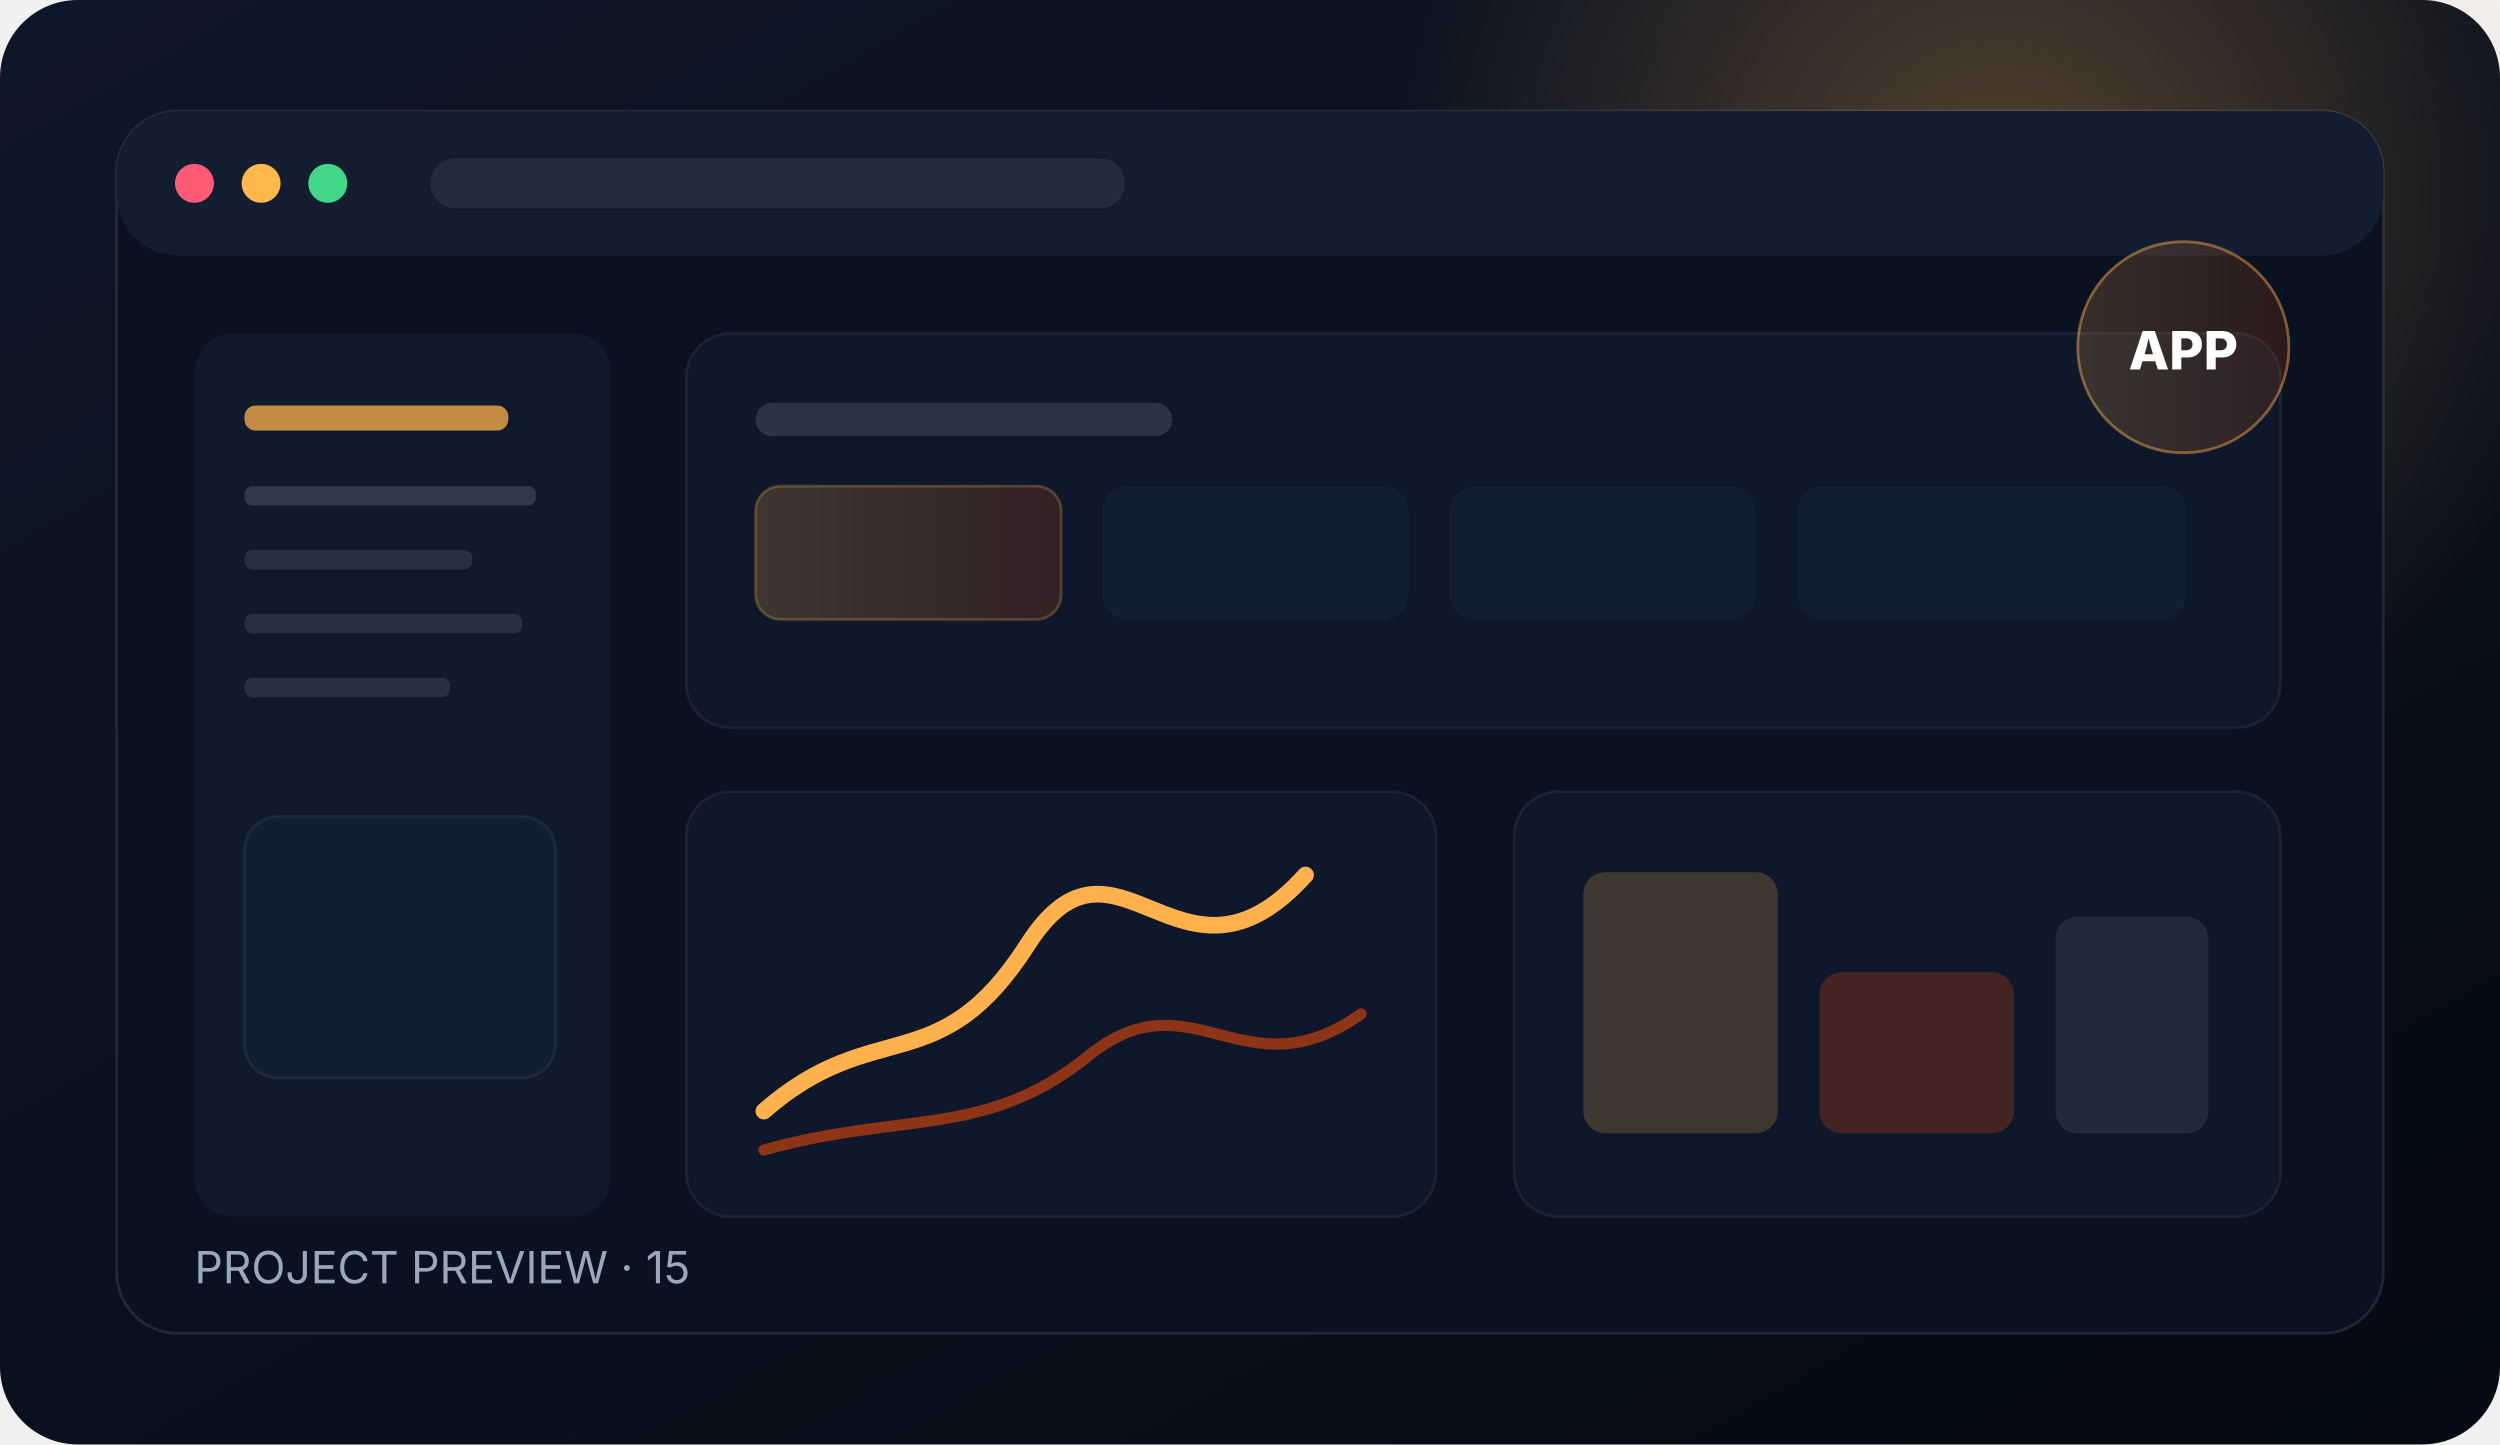
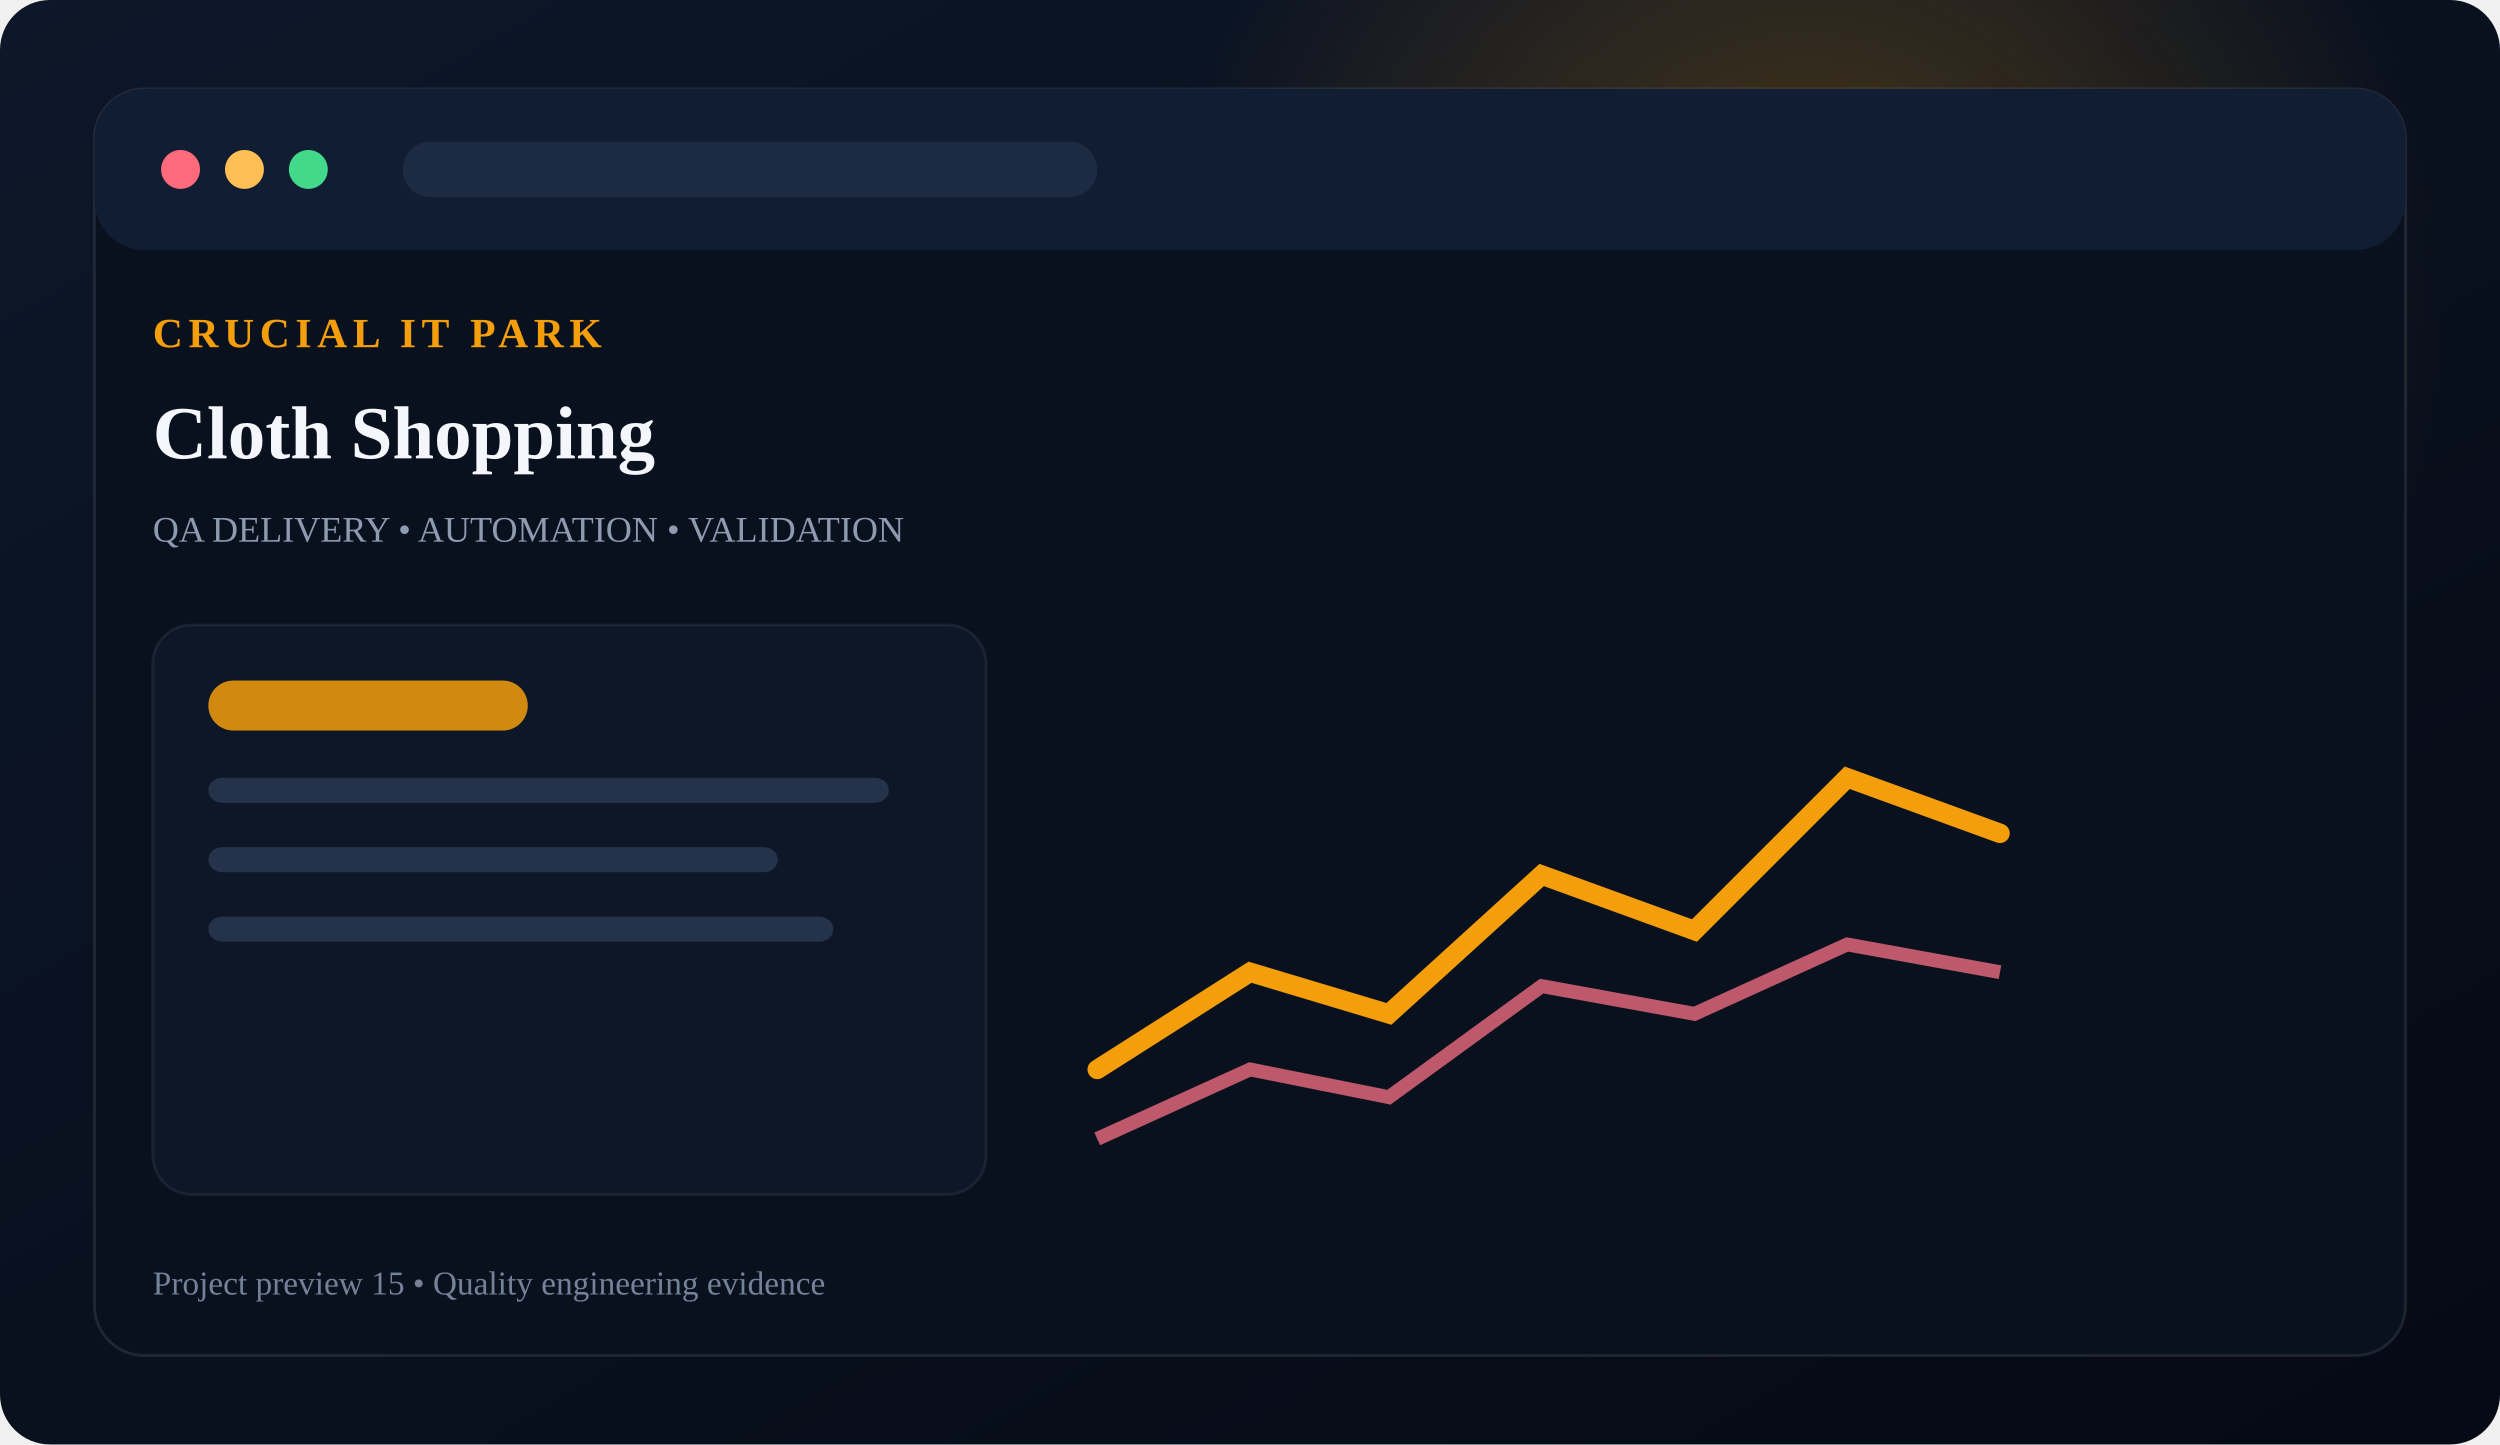
<svg xmlns="http://www.w3.org/2000/svg" viewBox="0 0 900 520">
  <defs>
    <linearGradient id="bg" x1="0" y1="0" x2="1" y2="1">
-       <stop offset="0" stop-color="#0e1728" />
+       <stop offset="0" stop-color="#0d1729" />
      <stop offset="1" stop-color="#050a14" />
    </linearGradient>
-     <linearGradient id="accent" x1="0" y1="0" x2="1" y2="0">
-       <stop offset="0" stop-color="#ffb14e" />
-       <stop offset="1" stop-color="#c2410c" />
-     </linearGradient>
-     <radialGradient id="glow">
-       <stop offset="0" stop-color="#ffb14e" stop-opacity=".30" />
-       <stop offset="1" stop-color="#ffb14e" stop-opacity="0" />
+     <radialGradient id="g">
+       <stop offset="0" stop-color="#f59e0b" stop-opacity=".28" />
+       <stop offset="1" stop-color="#f59e0b" stop-opacity="0" />
    </radialGradient>
-     <filter id="shadow">
-       <feDropShadow dx="0" dy="18" stdDeviation="20" flood-color="#000" flood-opacity=".45" />
-     </filter>
  </defs>
-   <rect width="900" height="520" rx="28" fill="url(#bg)" />
-   <circle cx="720" cy="70" r="220" fill="url(#glow)" />
-   <rect x="42" y="40" width="816" height="440" rx="22" fill="#0a1120" stroke="#ffffff" stroke-opacity=".10" />
-   <rect x="42" y="40" width="816" height="52" rx="22" fill="#121d30" />
-   <circle cx="70" cy="66" r="7" fill="#ff5b74" />
-   <circle cx="94" cy="66" r="7" fill="#ffb84d" />
-   <circle cx="118" cy="66" r="7" fill="#43d78a" />
-   <rect x="155" y="57" width="250" height="18" rx="9" fill="#ffffff" fill-opacity=".07" />
-   <rect x="70" y="120" width="150" height="318" rx="14" fill="#0f1a2c" />
-   <rect x="88" y="146" width="95" height="9" rx="4" fill="#ffb14e" fill-opacity=".75" />
-   <rect x="88" y="175" width="105" height="7" rx="3" fill="#ffffff" fill-opacity=".14" />
-   <rect x="88" y="198" width="82" height="7" rx="3" fill="#ffffff" fill-opacity=".10" />
-   <rect x="88" y="221" width="100" height="7" rx="3" fill="#ffffff" fill-opacity=".10" />
-   <rect x="88" y="244" width="74" height="7" rx="3" fill="#ffffff" fill-opacity=".10" />
-   <rect x="88" y="294" width="112" height="94" rx="12" fill="#111f34" stroke="#ffffff" stroke-opacity=".06" />
-   <rect x="247" y="120" width="574" height="142" rx="16" fill="#0e182a" stroke="#ffffff" stroke-opacity=".06" />
-   <rect x="272" y="145" width="150" height="12" rx="6" fill="#ffffff" fill-opacity=".12" />
-   <rect x="272" y="175" width="110" height="48" rx="9" fill="url(#accent)" fill-opacity=".20" stroke="#ffb14e" stroke-opacity=".25" />
-   <rect x="397" y="175" width="110" height="48" rx="9" fill="#111f34" />
-   <rect x="522" y="175" width="110" height="48" rx="9" fill="#111f34" />
-   <rect x="647" y="175" width="140" height="48" rx="9" fill="#111f34" />
-   <rect x="247" y="285" width="270" height="153" rx="16" fill="#0e182a" stroke="#ffffff" stroke-opacity=".06" />
-   <path d="M275 400 C315 365 338 390 370 340 S425 365 470 315" fill="none" stroke="#ffb14e" stroke-width="6" stroke-linecap="round" />
-   <path d="M275 414 C325 400 355 410 392 380 S448 395 490 365" fill="none" stroke="#c2410c" stroke-opacity=".7" stroke-width="4" stroke-linecap="round" />
-   <rect x="545" y="285" width="276" height="153" rx="16" fill="#0e182a" stroke="#ffffff" stroke-opacity=".06" />
-   <rect x="570" y="314" width="70" height="94" rx="8" fill="#ffb14e" fill-opacity=".20" />
-   <rect x="655" y="350" width="70" height="58" rx="8" fill="#c2410c" fill-opacity=".30" />
-   <rect x="740" y="330" width="55" height="78" rx="8" fill="#ffffff" fill-opacity=".08" />
-   <circle cx="786" cy="125" r="38" fill="url(#accent)" fill-opacity=".18" stroke="#ffb14e" stroke-opacity=".45" />
-   <text x="786" y="133" text-anchor="middle" font-family="Inter,Arial,sans-serif" font-size="19" font-weight="800" fill="#fff">APP</text>
-   <text x="70" y="462" font-family="Inter,Arial,sans-serif" font-size="16" fill="#9aa8bd">PROJECT PREVIEW · 15</text>
+   <rect width="900" height="520" rx="18" fill="url(#bg)" />
+   <circle cx="650" cy="110" r="230" fill="url(#g)" />
+   <rect x="34" y="32" width="832" height="456" rx="18" fill="#09111f" stroke="#ffffff18" />
+   <rect x="34" y="32" width="832" height="58" rx="18" fill="#111d32" />
+   <circle cx="65" cy="61" r="7" fill="#ff6b7a" />
+   <circle cx="88" cy="61" r="7" fill="#ffbf55" />
+   <circle cx="111" cy="61" r="7" fill="#42d98b" />
+   <rect x="145" y="51" width="250" height="20" rx="10" fill="#1c2a42" />
+   <text x="55" y="125" fill="#f59e0b" font-size="15" font-weight="800" letter-spacing="2">CRUCIAL IT PARK</text>
+   <text x="55" y="165" fill="#f4f6fb" font-size="27" font-weight="800">Cloth Shopping</text>
+   <text x="55" y="195" fill="#8e9ab0" font-size="13">QA DELIVERY • AUTOMATION • VALIDATION</text>
+   <rect x="55" y="225" width="300" height="205" rx="14" fill="#0d1728" stroke="#ffffff10" />
+   <rect x="75" y="245" width="115" height="18" rx="9" fill="#f59e0b" opacity=".85" />
+   <rect x="75" y="280" width="245" height="9" rx="5" fill="#25334a" />
+   <rect x="75" y="305" width="205" height="9" rx="5" fill="#25334a" />
+   <rect x="75" y="330" width="225" height="9" rx="5" fill="#25334a" />
+   <polyline points="395,385 450,350 500,365 555,315 610,335 665,280 720,300" fill="none" stroke="#f59e0b" stroke-width="7" stroke-linecap="round" />
+   <polyline points="395,410 450,385 500,395 555,355 610,365 665,340 720,350" fill="none" stroke="#fb7185" stroke-width="5" opacity=".75" />
+   <text x="55" y="466" fill="#748198" font-size="12">Project preview 15 • Quality engineering evidence</text>
</svg>
